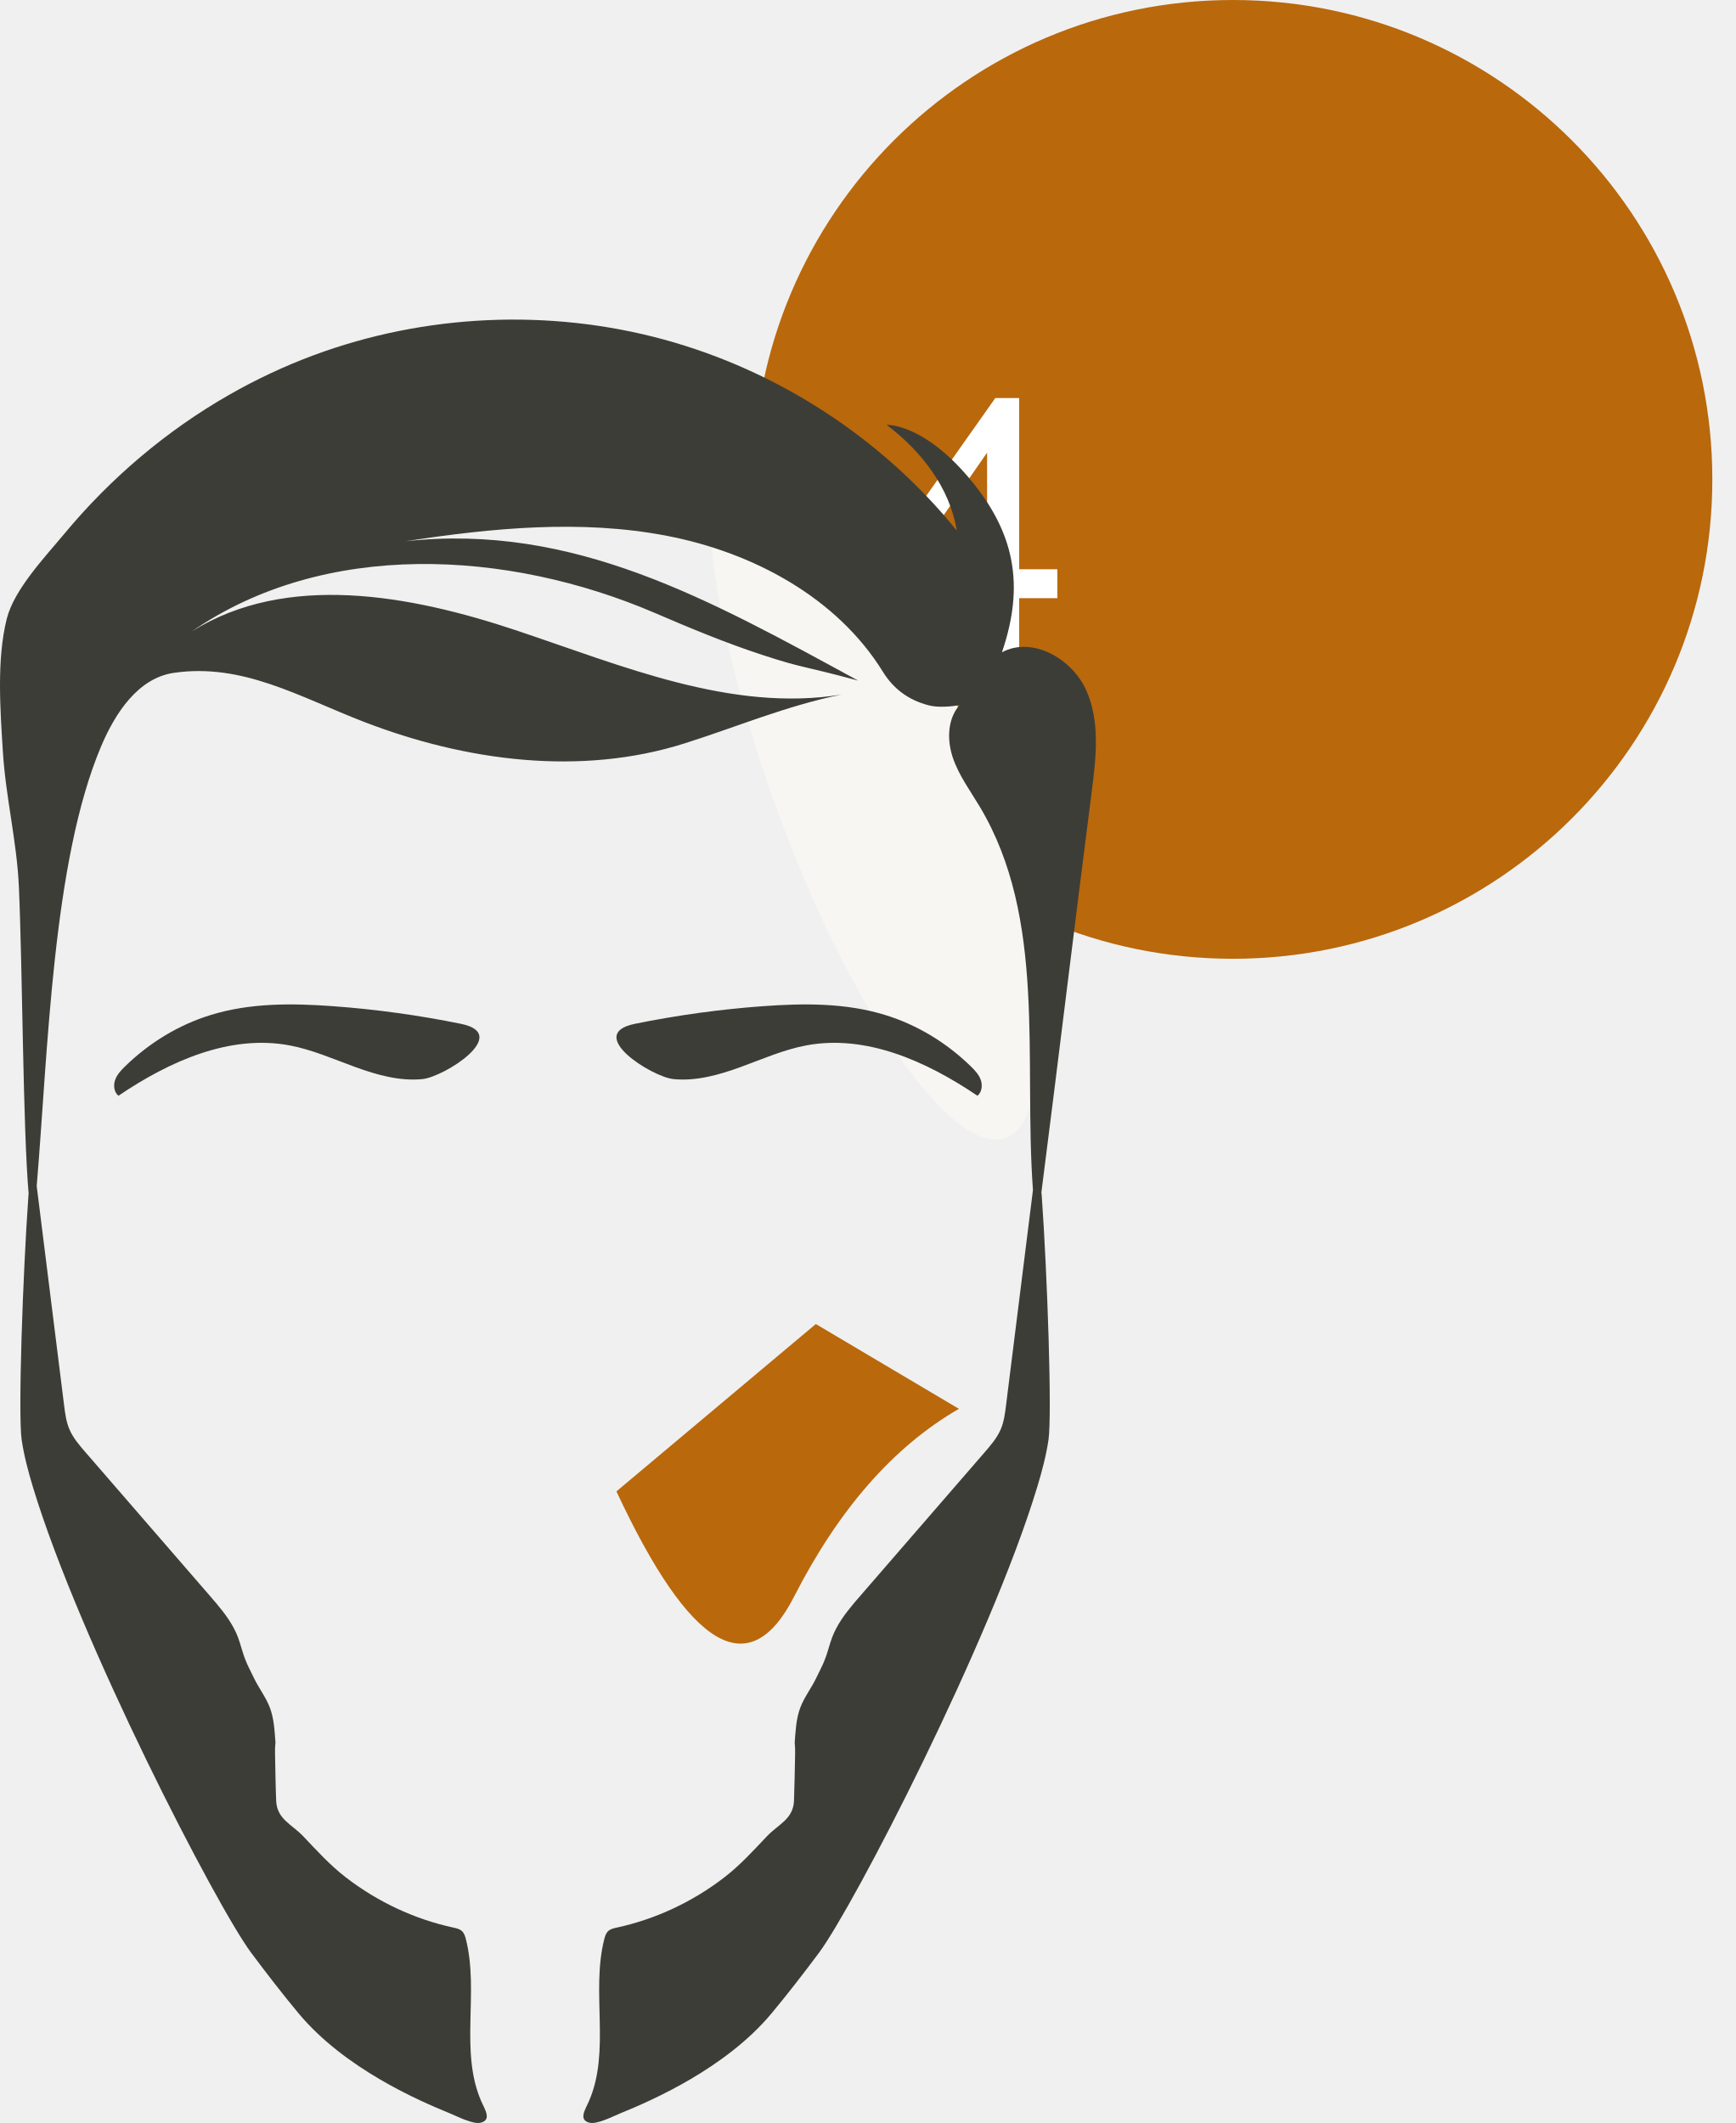
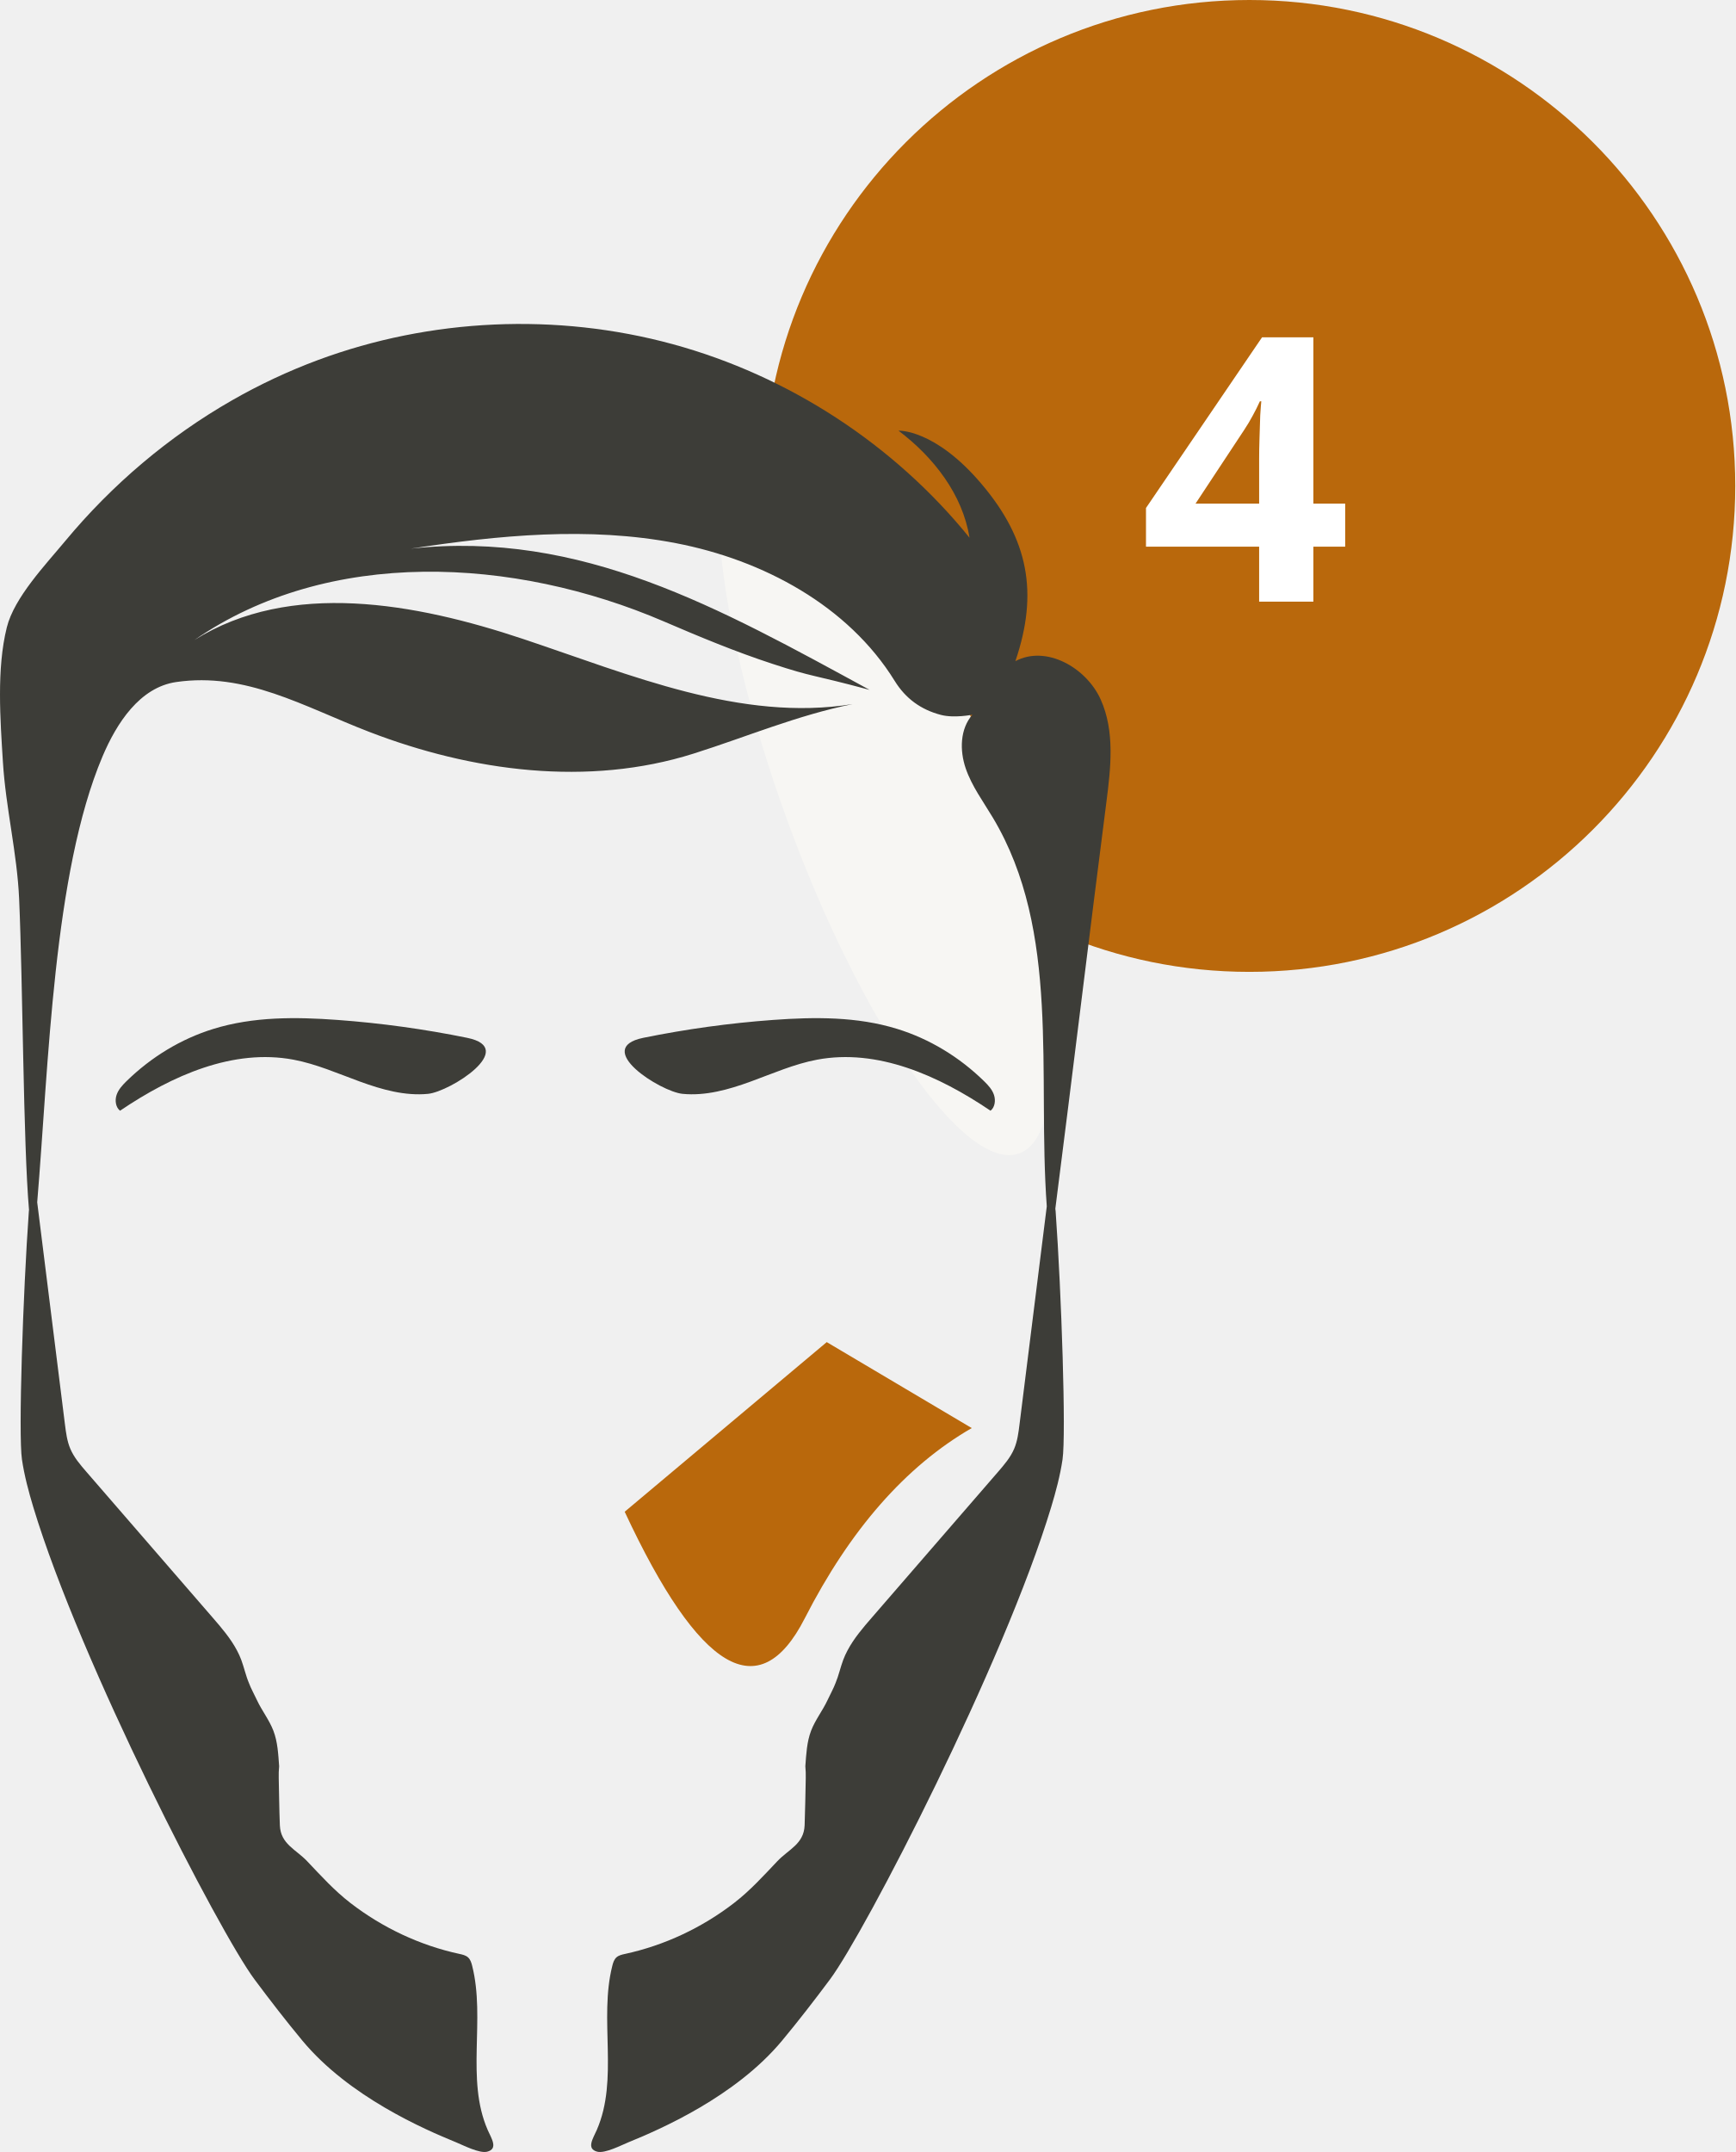
- <svg xmlns="http://www.w3.org/2000/svg" width="76px" height="93px" viewBox="0 0 76 93" version="1.1">
+ <svg xmlns="http://www.w3.org/2000/svg" width="75px" height="93px" viewBox="0 0 75 93" version="1.1">
  <g id="Page-1" stroke="none" stroke-width="1" fill="none" fill-rule="evenodd">
    <g id="How-to-Use-Desktop-2" transform="translate(-1193, -858)">
      <g id="SECTION-1" transform="translate(-8, 756)">
        <g id="icons-+-copy" transform="translate(98, 102)">
-           <g id="face" transform="translate(999, 0)">
-             <g id="face-icon" transform="translate(104, 0)">
-               <g transform="translate(28, 0)">
-                 <g id="4" transform="translate(5, 0)">
-                   <circle id="Oval" fill="#B9680C" cx="21" cy="21" r="21" />
-                   <text font-family="Helvetica" font-size="16" font-weight="normal" line-spacing="16" fill="#FFFFFF">
-                     <tspan x="5" y="29">4</tspan>
-                   </text>
+           <g id="how-to-use-icons">
+             <g id="face" transform="translate(999, 0)">
+               <g id="face-icon" transform="translate(104, 0)">
+                 <g transform="translate(28, 0)">
+                   <g id="4" transform="translate(5, 0)">
+                     <circle id="Oval" fill="#B9680C" cx="21" cy="21" r="21" />
+                     <text font-family="AvenirLTPro-Heavy, Avenir LT Pro" font-size="16" font-weight="600" line-spacing="16" fill="#FFFFFF">
+                       <tspan x="16.264" y="26">4</tspan>
+                     </text>
+                   </g>
+                   <ellipse id="Oval" fill="#F7F6F3" transform="translate(10.24025, 33.86947) rotate(-20) translate(-10.24025, -33.86947) " cx="10.24" cy="33.869" rx="4.5" ry="17" />
                </g>
-                 <ellipse id="Oval" fill="#F7F6F3" transform="translate(10.24025, 33.86947) rotate(-20) translate(-10.24025, -33.86947) " cx="10.24" cy="33.869" rx="4.5" ry="17" />
-               </g>
-               <g transform="translate(0, 14)">
-                 <g id="noun_beard_1044558" fill="#3D3D38" fill-rule="nonzero">
-                   <path d="M47.572,16.226 C46.954,14.855 45.22,13.862 43.886,14.572 C44.893,11.616 44.45,9.309 42.427,6.919 C40.404,4.528 38.834,4.612 38.834,4.612 C40.353,5.756 41.605,7.369 41.904,9.238 C38.648,5.212 34.09,2.24 29.074,0.873 C24.058,-0.494 18.61,-0.249 13.739,1.561 C12.457,2.038 11.215,2.621 10.029,3.3 C7.285,4.869 4.844,6.945 2.829,9.369 C1.978,10.395 0.617,11.818 0.295,13.111 C-0.153,14.907 0.013,17.102 0.126,18.933 C0.25,20.923 0.739,22.864 0.827,24.846 C0.989,28.517 1.004,35.418 1.254,38.289 C1.252,38.308 1.249,38.328 1.247,38.346 C0.993,41.905 0.789,47.99 0.949,49.073 C1.053,49.772 1.236,50.458 1.44,51.135 C3.478,57.882 9.484,69.507 11,71.541 C11.663,72.431 12.364,73.338 13.07,74.188 C15.091,76.617 18.344,78.022 19.71,78.58 C20.015,78.704 20.723,79.073 21.057,78.987 C21.546,78.861 21.238,78.411 21.078,78.046 C20.123,75.852 20.992,73.273 20.408,70.954 C20.375,70.821 20.332,70.683 20.231,70.591 C20.13,70.498 19.988,70.468 19.854,70.439 C18.146,70.07 16.53,69.305 15.15,68.242 C14.448,67.7 13.881,67.07 13.275,66.433 C12.784,65.916 12.129,65.692 12.096,64.883 C12.069,64.203 12.063,63.521 12.047,62.84 C12.043,62.67 12.047,62.499 12.065,62.33 C12.026,61.81 12.003,61.28 11.816,60.794 C11.638,60.328 11.32,59.93 11.109,59.479 C10.973,59.188 10.847,58.97 10.76,58.735 C10.623,58.412 10.55,58.061 10.427,57.731 C10.374,57.591 10.313,57.456 10.243,57.326 C9.967,56.802 9.57,56.342 9.18,55.892 C7.367,53.8 5.555,51.707 3.742,49.615 C3.473,49.304 3.199,48.988 3.039,48.609 C2.898,48.276 2.852,47.913 2.807,47.555 C2.408,44.356 2.007,41.156 1.608,37.957 C2.105,32.025 2.3,23.733 4.427,18.699 C5.041,17.246 6.042,15.704 7.613,15.475 C10.625,15.036 13.104,16.525 15.942,17.622 C20.397,19.343 25.42,20.008 29.975,18.568 C32.273,17.842 34.446,16.915 36.852,16.428 C32.017,17.208 27.244,15.161 22.602,13.611 C17.96,12.061 12.546,11.063 8.405,13.658 C14.211,9.65 22.207,10.068 28.696,12.857 C30.237,13.519 31.781,14.163 33.377,14.685 C35.23,15.292 34.975,15.111 37.587,15.814 C31.082,12.273 25.13,8.904 17.756,9.71 C21.552,9.129 25.448,8.746 29.218,9.474 C32.989,10.201 36.661,12.177 38.67,15.426 C39.138,16.184 39.802,16.67 40.668,16.895 C41.248,17.046 42.029,16.886 42.029,16.886 C41.49,17.501 41.475,18.431 41.738,19.202 C42.001,19.973 42.498,20.641 42.916,21.341 C45.854,26.262 44.829,32.383 45.243,38.134 C44.85,41.274 44.458,44.414 44.065,47.555 C44.021,47.912 43.975,48.276 43.834,48.609 C43.673,48.987 43.4,49.304 43.131,49.615 C41.318,51.707 39.506,53.8 37.693,55.892 C37.302,56.342 36.906,56.803 36.63,57.326 C36.56,57.456 36.499,57.591 36.446,57.731 C36.322,58.061 36.249,58.412 36.113,58.735 C36.025,58.97 35.9,59.188 35.764,59.479 C35.553,59.93 35.235,60.328 35.057,60.794 C34.871,61.28 34.847,61.81 34.808,62.33 C34.825,62.499 34.83,62.67 34.826,62.84 C34.81,63.521 34.803,64.203 34.777,64.883 C34.744,65.692 34.088,65.916 33.598,66.433 C32.993,67.07 32.425,67.7 31.723,68.242 C30.343,69.305 28.727,70.069 27.019,70.439 C26.885,70.469 26.742,70.498 26.641,70.591 C26.541,70.683 26.498,70.821 26.465,70.954 C25.88,73.272 26.75,75.852 25.795,78.046 C25.635,78.412 25.326,78.861 25.816,78.987 C26.15,79.073 26.857,78.704 27.162,78.58 C28.528,78.022 31.782,76.617 33.802,74.188 C34.509,73.337 35.21,72.431 35.873,71.541 C37.389,69.507 43.395,57.882 45.432,51.135 C45.637,50.458 45.82,49.772 45.924,49.073 C46.083,47.99 45.879,41.905 45.626,38.346 C45.623,38.311 45.617,38.272 45.613,38.234 C46.363,32.379 47.066,26.524 47.819,20.669 C48.011,19.177 48.191,17.598 47.572,16.226 Z" id="Path" />
-                   <path d="M29.499,33.271 C30.496,33.369 31.491,33.088 32.441,32.742 C33.391,32.396 34.328,31.98 35.314,31.795 C37.922,31.305 40.559,32.476 42.811,34 C43,33.858 43.041,33.555 42.962,33.32 C42.884,33.084 42.713,32.901 42.542,32.733 C41.466,31.676 40.168,30.894 38.779,30.465 C37.045,29.929 35.212,29.946 33.414,30.077 C31.533,30.214 29.66,30.473 27.805,30.85 C25.59,31.303 28.547,33.177 29.499,33.271 Z" id="Path" />
-                   <path d="M14.587,30.077 C12.79,29.946 10.955,29.929 9.221,30.465 C7.832,30.894 6.535,31.676 5.458,32.733 C5.288,32.901 5.118,33.084 5.038,33.32 C4.959,33.555 5,33.858 5.189,34 C7.442,32.476 10.079,31.305 12.686,31.795 C13.672,31.98 14.609,32.396 15.559,32.742 C16.509,33.088 17.504,33.369 18.501,33.271 C19.454,33.177 22.41,31.303 20.194,30.851 C18.342,30.473 16.468,30.215 14.587,30.077 Z" id="Path" />
+                 <g transform="translate(0, 14)">
+                   <g id="noun_beard_1044558" fill="#3D3D38" fill-rule="nonzero">
+                     <path d="M47.572,16.226 C46.954,14.855 45.22,13.862 43.886,14.572 C44.893,11.616 44.45,9.309 42.427,6.919 C40.404,4.528 38.834,4.612 38.834,4.612 C40.353,5.756 41.605,7.369 41.904,9.238 C38.648,5.212 34.09,2.24 29.074,0.873 C24.058,-0.494 18.61,-0.249 13.739,1.561 C12.457,2.038 11.215,2.621 10.029,3.3 C7.285,4.869 4.844,6.945 2.829,9.369 C1.978,10.395 0.617,11.818 0.295,13.111 C-0.153,14.907 0.013,17.102 0.126,18.933 C0.25,20.923 0.739,22.864 0.827,24.846 C0.989,28.517 1.004,35.418 1.254,38.289 C1.252,38.308 1.249,38.328 1.247,38.346 C0.993,41.905 0.789,47.99 0.949,49.073 C1.053,49.772 1.236,50.458 1.44,51.135 C3.478,57.882 9.484,69.507 11,71.541 C11.663,72.431 12.364,73.338 13.07,74.188 C15.091,76.617 18.344,78.022 19.71,78.58 C20.015,78.704 20.723,79.073 21.057,78.987 C21.546,78.861 21.238,78.411 21.078,78.046 C20.123,75.852 20.992,73.273 20.408,70.954 C20.375,70.821 20.332,70.683 20.231,70.591 C20.13,70.498 19.988,70.468 19.854,70.439 C18.146,70.07 16.53,69.305 15.15,68.242 C14.448,67.7 13.881,67.07 13.275,66.433 C12.784,65.916 12.129,65.692 12.096,64.883 C12.069,64.203 12.063,63.521 12.047,62.84 C12.043,62.67 12.047,62.499 12.065,62.33 C12.026,61.81 12.003,61.28 11.816,60.794 C11.638,60.328 11.32,59.93 11.109,59.479 C10.973,59.188 10.847,58.97 10.76,58.735 C10.623,58.412 10.55,58.061 10.427,57.731 C10.374,57.591 10.313,57.456 10.243,57.326 C9.967,56.802 9.57,56.342 9.18,55.892 C7.367,53.8 5.555,51.707 3.742,49.615 C3.473,49.304 3.199,48.988 3.039,48.609 C2.898,48.276 2.852,47.913 2.807,47.555 C2.408,44.356 2.007,41.156 1.608,37.957 C2.105,32.025 2.3,23.733 4.427,18.699 C5.041,17.246 6.042,15.704 7.613,15.475 C10.625,15.036 13.104,16.525 15.942,17.622 C20.397,19.343 25.42,20.008 29.975,18.568 C32.273,17.842 34.446,16.915 36.852,16.428 C32.017,17.208 27.244,15.161 22.602,13.611 C17.96,12.061 12.546,11.063 8.405,13.658 C14.211,9.65 22.207,10.068 28.696,12.857 C30.237,13.519 31.781,14.163 33.377,14.685 C35.23,15.292 34.975,15.111 37.587,15.814 C31.082,12.273 25.13,8.904 17.756,9.71 C21.552,9.129 25.448,8.746 29.218,9.474 C32.989,10.201 36.661,12.177 38.67,15.426 C39.138,16.184 39.802,16.67 40.668,16.895 C41.248,17.046 42.029,16.886 42.029,16.886 C41.49,17.501 41.475,18.431 41.738,19.202 C42.001,19.973 42.498,20.641 42.916,21.341 C45.854,26.262 44.829,32.383 45.243,38.134 C44.85,41.274 44.458,44.414 44.065,47.555 C44.021,47.912 43.975,48.276 43.834,48.609 C43.673,48.987 43.4,49.304 43.131,49.615 C41.318,51.707 39.506,53.8 37.693,55.892 C37.302,56.342 36.906,56.803 36.63,57.326 C36.56,57.456 36.499,57.591 36.446,57.731 C36.322,58.061 36.249,58.412 36.113,58.735 C36.025,58.97 35.9,59.188 35.764,59.479 C35.553,59.93 35.235,60.328 35.057,60.794 C34.871,61.28 34.847,61.81 34.808,62.33 C34.825,62.499 34.83,62.67 34.826,62.84 C34.81,63.521 34.803,64.203 34.777,64.883 C34.744,65.692 34.088,65.916 33.598,66.433 C32.993,67.07 32.425,67.7 31.723,68.242 C30.343,69.305 28.727,70.069 27.019,70.439 C26.885,70.469 26.742,70.498 26.641,70.591 C26.541,70.683 26.498,70.821 26.465,70.954 C25.88,73.272 26.75,75.852 25.795,78.046 C25.635,78.412 25.326,78.861 25.816,78.987 C26.15,79.073 26.857,78.704 27.162,78.58 C28.528,78.022 31.782,76.617 33.802,74.188 C34.509,73.337 35.21,72.431 35.873,71.541 C37.389,69.507 43.395,57.882 45.432,51.135 C45.637,50.458 45.82,49.772 45.924,49.073 C46.083,47.99 45.879,41.905 45.626,38.346 C45.623,38.311 45.617,38.272 45.613,38.234 C46.363,32.379 47.066,26.524 47.819,20.669 C48.011,19.177 48.191,17.598 47.572,16.226 Z" id="Path" />
+                     <path d="M29.499,33.271 C30.496,33.369 31.491,33.088 32.441,32.742 C33.391,32.396 34.328,31.98 35.314,31.795 C37.922,31.305 40.559,32.476 42.811,34 C43,33.858 43.041,33.555 42.962,33.32 C42.884,33.084 42.713,32.901 42.542,32.733 C41.466,31.676 40.168,30.894 38.779,30.465 C37.045,29.929 35.212,29.946 33.414,30.077 C31.533,30.214 29.66,30.473 27.805,30.85 C25.59,31.303 28.547,33.177 29.499,33.271 Z" id="Path" />
+                     <path d="M14.587,30.077 C12.79,29.946 10.955,29.929 9.221,30.465 C7.832,30.894 6.535,31.676 5.458,32.733 C5.288,32.901 5.118,33.084 5.038,33.32 C4.959,33.555 5,33.858 5.189,34 C7.442,32.476 10.079,31.305 12.686,31.795 C13.672,31.98 14.609,32.396 15.559,32.742 C16.509,33.088 17.504,33.369 18.501,33.271 C19.454,33.177 22.41,31.303 20.194,30.851 C18.342,30.473 16.468,30.215 14.587,30.077 Z" id="Path" />
+                   </g>
+                   <path d="M35.733,44 L27,51.331 C30.225,58.246 32.818,59.784 34.78,55.943 C36.742,52.102 39.149,49.36 42,47.715 L35.733,44 Z" id="Path-2" fill="#B9680C" />
                </g>
-                 <path d="M35.733,44 L27,51.331 C30.225,58.246 32.818,59.784 34.78,55.943 C36.742,52.102 39.149,49.36 42,47.715 L35.733,44 Z" id="Path-2" fill="#B9680C" />
              </g>
            </g>
          </g>
        </g>
      </g>
    </g>
  </g>
</svg>
